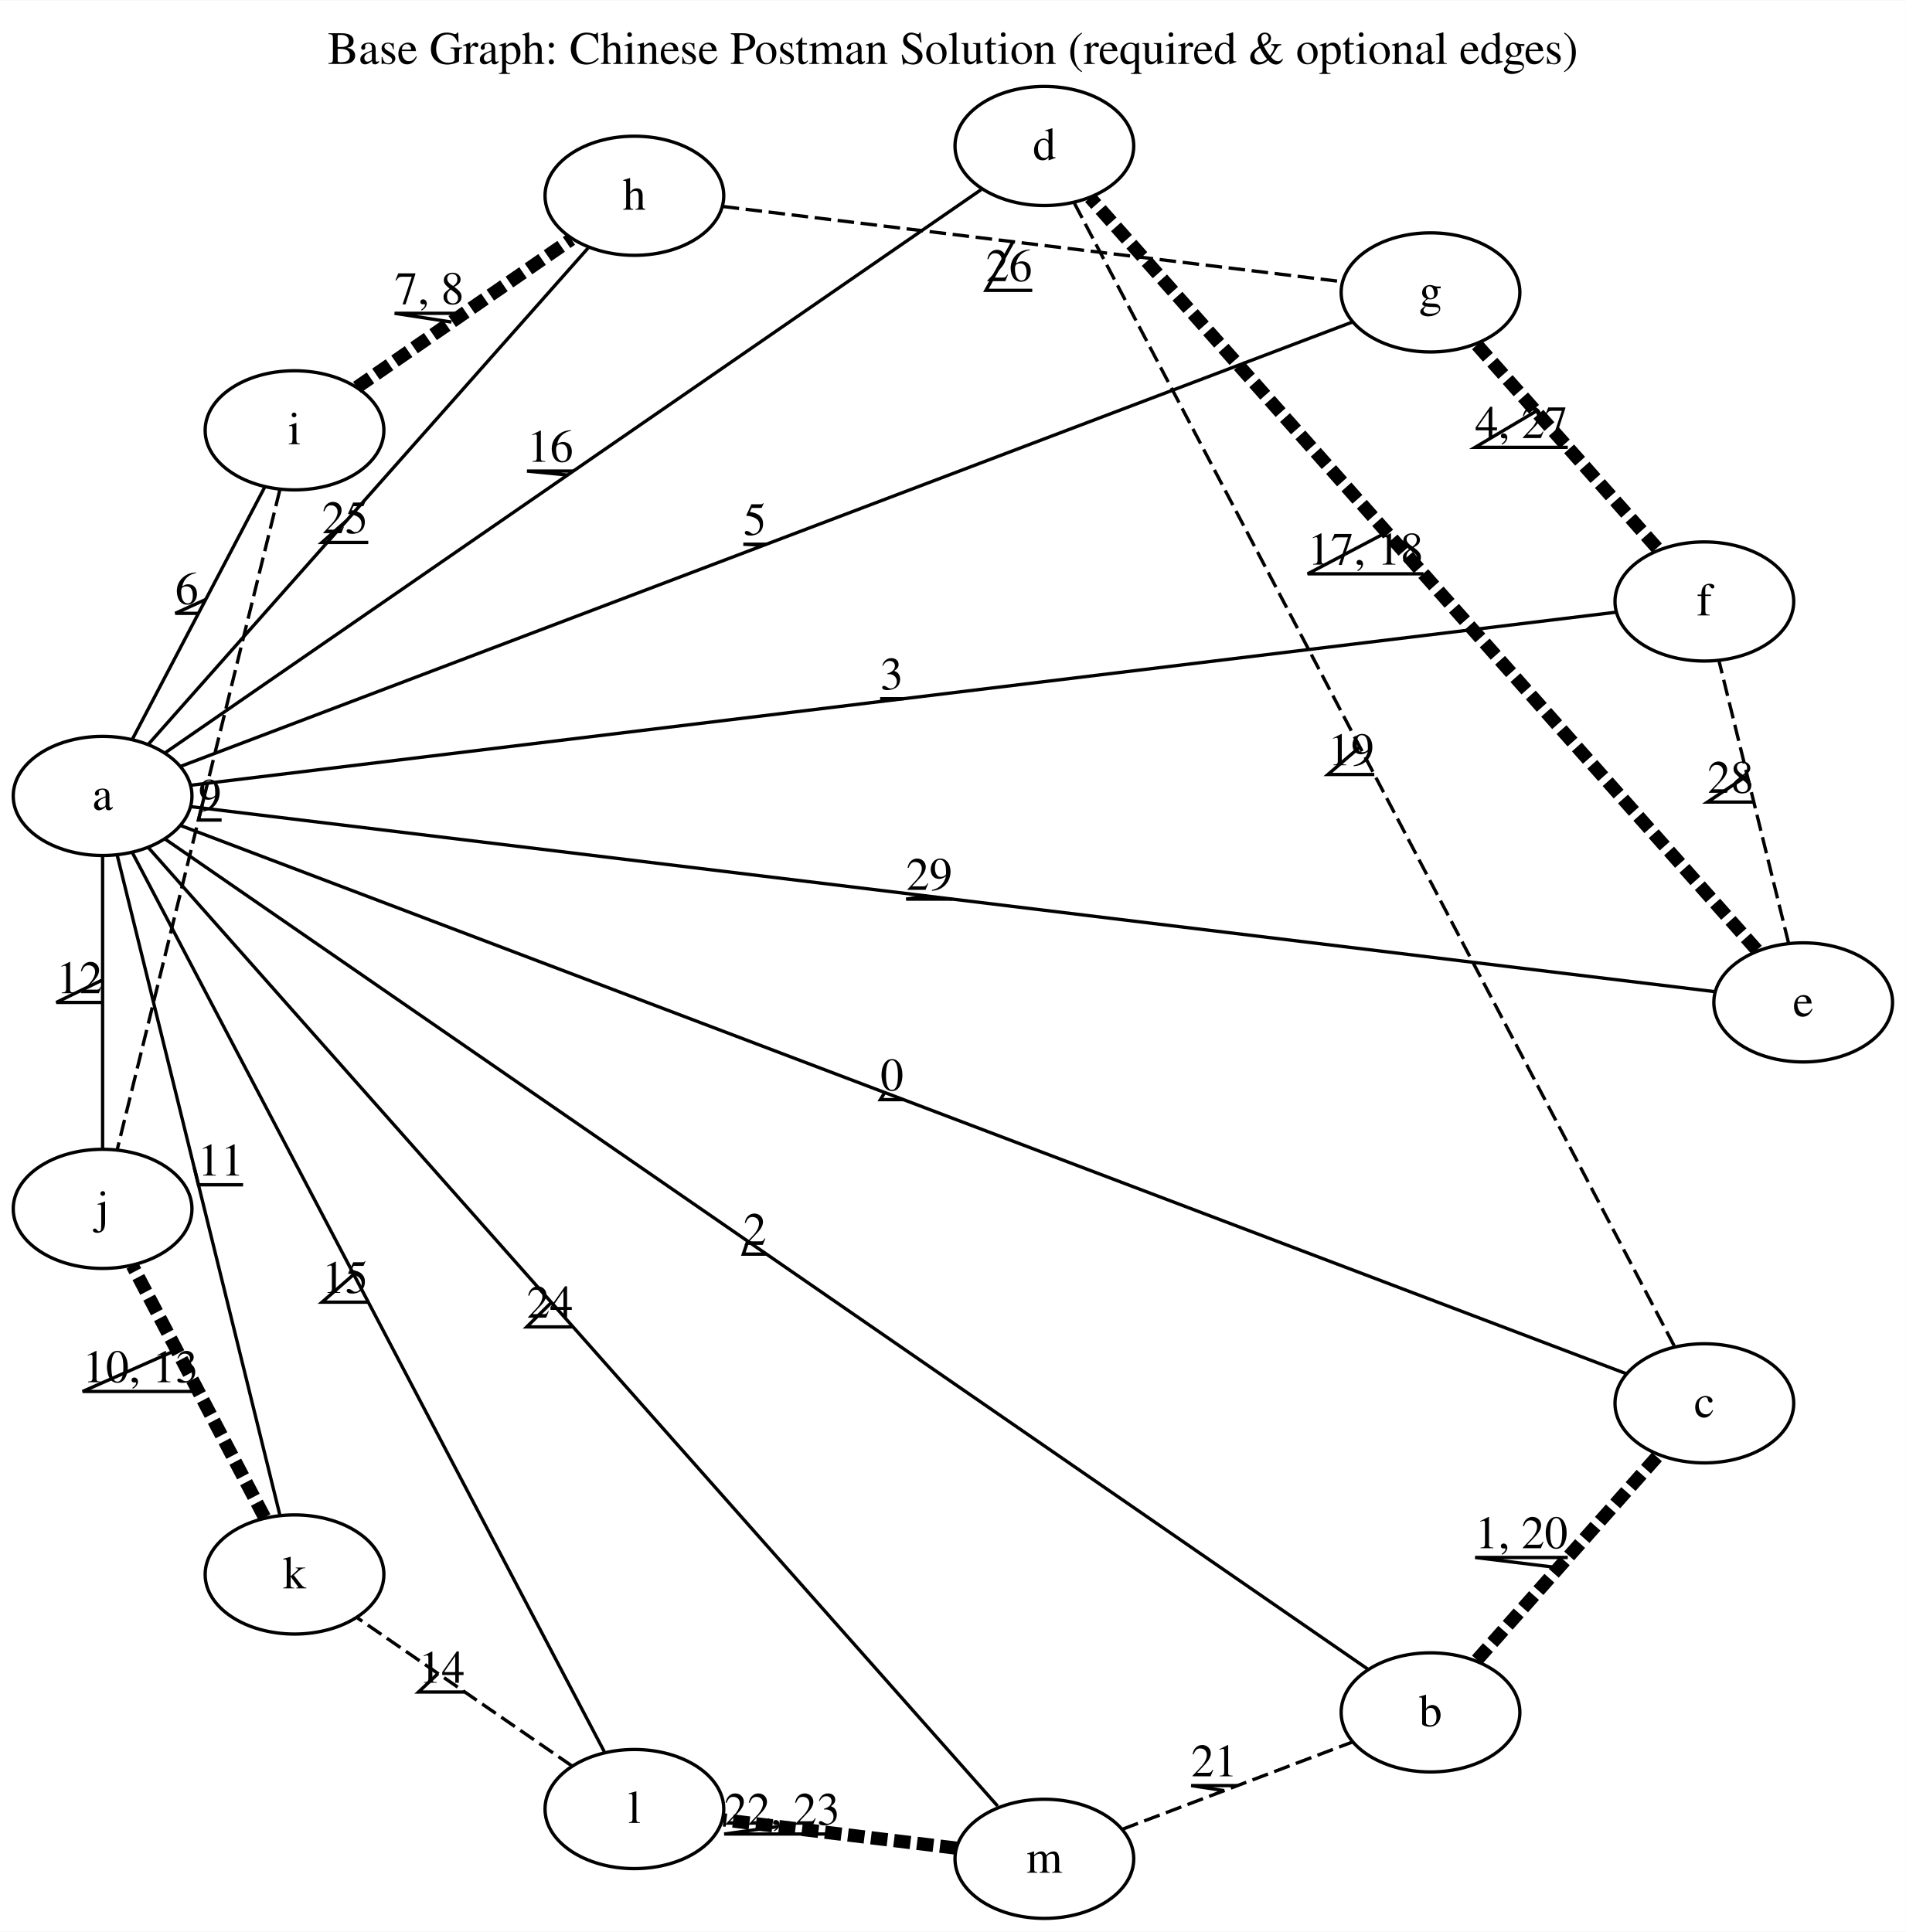
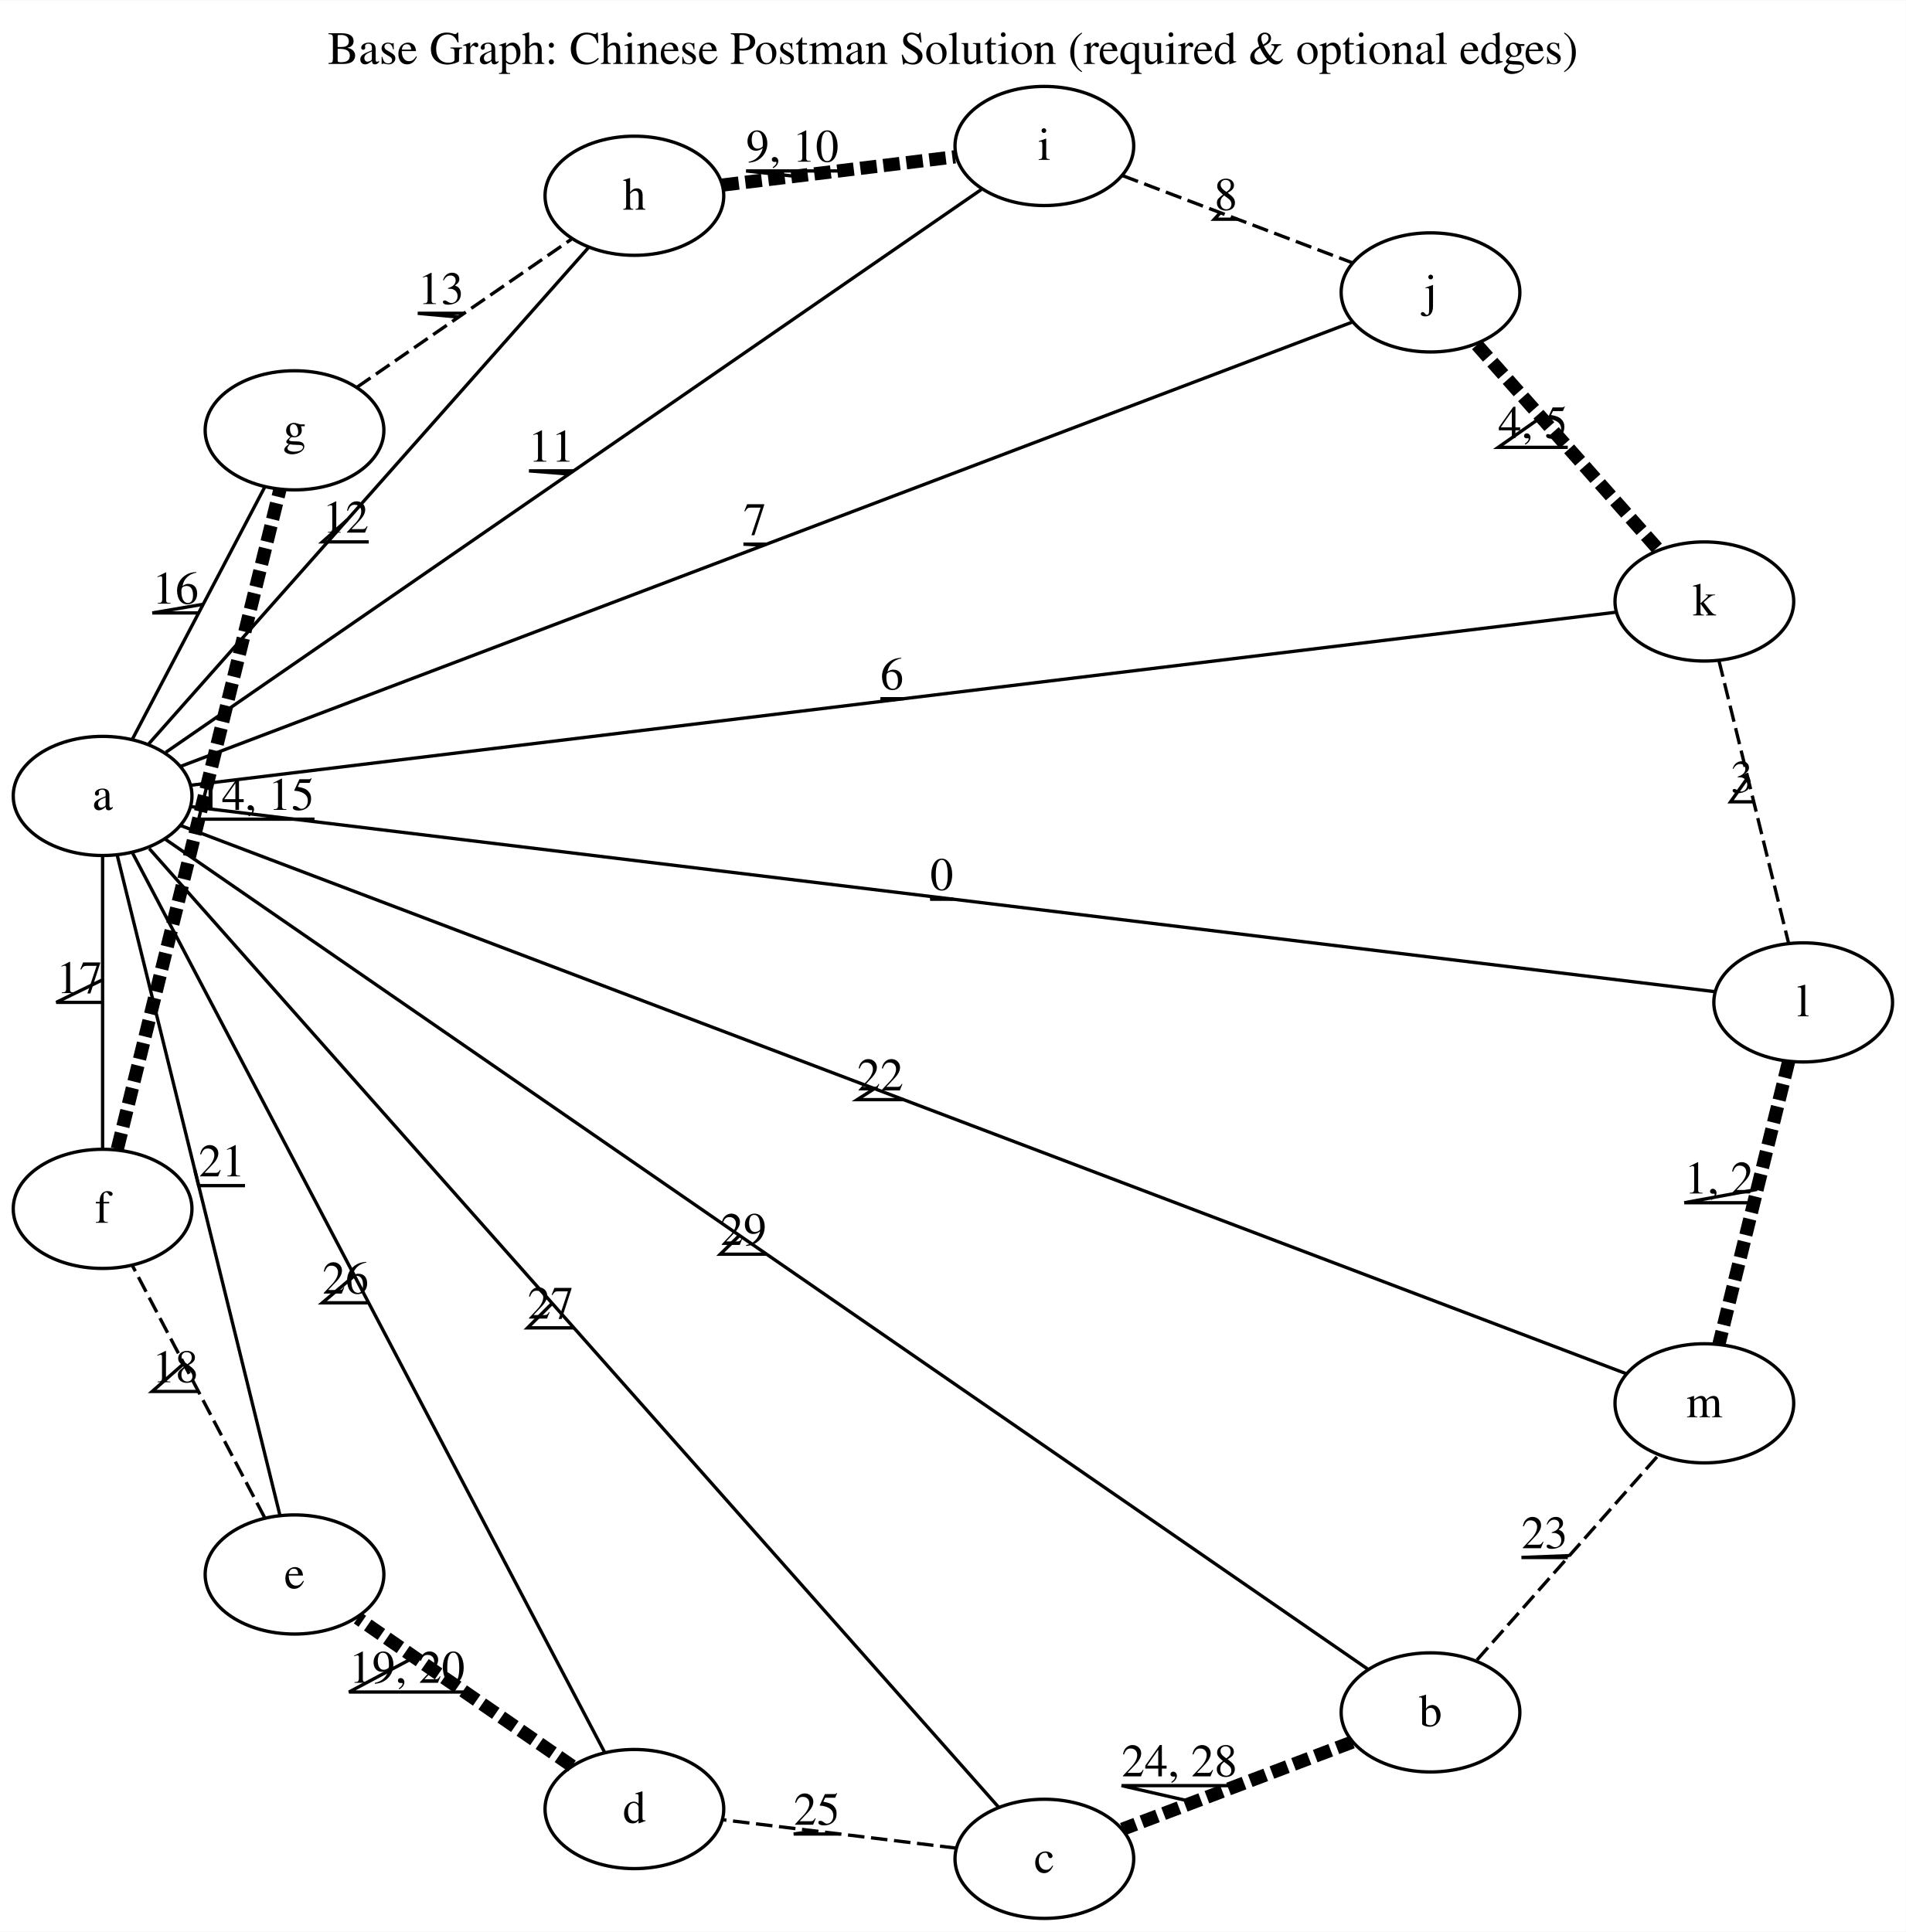
<svg xmlns="http://www.w3.org/2000/svg" width="576pt" height="584pt" viewBox="0.00 0.00 575.82 583.59">
-   <g id="graph0" class="graph" transform="scale(1 1) rotate(0) translate(4 579.59)">
-     <polygon fill="white" stroke="none" points="-4,4 -4,-579.59 571.816,-579.59 571.816,4 -4,4" />
-     <text text-anchor="middle" x="283.908" y="-560.39" font-family="Times,serif" font-size="14.00">Base Graph: Chinese Postman Solution (required &amp; optional edges)</text>
+   <g id="graph0" class="graph" transform="scale(1 1) rotate(0) translate(4 579.5901)">
+     <polygon fill="#ffffff" stroke="transparent" points="-4,4 -4,-579.59 571.816,-579.59 571.816,4 -4,4" />
+     <text text-anchor="middle" x="283.908" y="-560.39" font-family="Times,serif" font-size="14.00" fill="#000000">Base Graph: Chinese Postman Solution (required &amp; optional edges)</text>
    <g id="node1" class="node">
-       <ellipse fill="none" stroke="black" cx="540.816" cy="-276.795" rx="27" ry="18" />
-       <text text-anchor="middle" x="540.816" y="-272.595" font-family="Times,serif" font-size="14.00">e</text>
+       <ellipse fill="none" stroke="#000000" cx="27" cy="-339.184" rx="27" ry="18" />
+       <text text-anchor="middle" x="27" y="-334.984" font-family="Times,serif" font-size="14.00" fill="#000000">a</text>
+     </g>
+     <g id="node2" class="node">
+       <ellipse fill="none" stroke="#000000" cx="428.212" cy="-62.247" rx="27" ry="18" />
+       <text text-anchor="middle" x="428.212" y="-58.047" font-family="Times,serif" font-size="14.00" fill="#000000">b</text>
+     </g>
+     <g id="0" class="edge">
+       <path fill="none" stroke="#000000" d="M45.813,-326.198C113.205,-279.68 342.113,-121.677 409.44,-75.204" />
+       <text text-anchor="middle" x="220.627" y="-203.501" font-family="Times,serif" font-size="14.00" fill="#000000">29</text>
+       <polyline fill="none" stroke="#000000" points="227.627,-200.701 213.627,-200.701 219.407,-206.374 " />
+     </g>
+     <g id="node3" class="node">
+       <ellipse fill="none" stroke="#000000" cx="311.544" cy="-18" rx="27" ry="18" />
+       <text text-anchor="middle" x="311.544" y="-13.8" font-family="Times,serif" font-size="14.00" fill="#000000">c</text>
+     </g>
+     <g id="1" class="edge">
+       <path fill="none" stroke="#000000" d="M41.111,-323.256C89.667,-268.448 249.512,-88.019 297.684,-33.645" />
+       <text text-anchor="middle" x="162.397" y="-181.25" font-family="Times,serif" font-size="14.00" fill="#000000">27</text>
+       <polyline fill="none" stroke="#000000" points="169.397,-178.451 155.397,-178.451 162.833,-185.859 " />
+     </g>
+     <g id="node4" class="node">
+       <ellipse fill="none" stroke="#000000" cx="187.676" cy="-33.04" rx="27" ry="18" />
+       <text text-anchor="middle" x="187.676" y="-28.84" font-family="Times,serif" font-size="14.00" fill="#000000">d</text>
+     </g>
+     <g id="2" class="edge">
+       <path fill="none" stroke="#000000" d="M36.099,-321.847C64.38,-267.962 150.533,-103.811 178.677,-50.187" />
+       <text text-anchor="middle" x="100.388" y="-188.817" font-family="Times,serif" font-size="14.00" fill="#000000">26</text>
+       <polyline fill="none" stroke="#000000" points="107.388,-186.017 93.388,-186.017 103.085,-194.215 " />
+     </g>
+     <g id="node5" class="node">
+       <ellipse fill="none" stroke="#000000" cx="84.987" cy="-103.922" rx="27" ry="18" />
+       <text text-anchor="middle" x="84.987" y="-99.722" font-family="Times,serif" font-size="14.00" fill="#000000">e</text>
+     </g>
+     <g id="3" class="edge">
+       <path fill="none" stroke="#000000" d="M31.454,-321.114C42.274,-277.214 69.844,-165.361 80.597,-121.731" />
+       <text text-anchor="middle" x="63.026" y="-224.222" font-family="Times,serif" font-size="14.00" fill="#000000">21</text>
+       <polyline fill="none" stroke="#000000" points="70.025,-221.422 56.026,-221.422 54.815,-226.335 " />
+     </g>
+     <g id="node6" class="node">
+       <ellipse fill="none" stroke="#000000" cx="27" cy="-214.406" rx="27" ry="18" />
+       <text text-anchor="middle" x="27" y="-210.206" font-family="Times,serif" font-size="14.00" fill="#000000">f</text>
+     </g>
+     <g id="4" class="edge">
+       <path fill="none" stroke="#000000" d="M27,-321.04C27,-297.383 27,-256.24 27,-232.572" />
+       <text text-anchor="middle" x="20" y="-279.606" font-family="Times,serif" font-size="14.00" fill="#000000">17</text>
+       <polyline fill="none" stroke="#000000" points="27,-276.806 13,-276.806 27,-283.633 " />
+     </g>
+     <g id="node7" class="node">
+       <ellipse fill="none" stroke="#000000" cx="84.987" cy="-449.668" rx="27" ry="18" />
+       <text text-anchor="middle" x="84.987" y="-445.468" font-family="Times,serif" font-size="14.00" fill="#000000">g</text>
+     </g>
+     <g id="5" class="edge">
+       <path fill="none" stroke="#000000" d="M36.06,-356.447C46.954,-377.203 65.125,-411.824 75.99,-432.526" />
+       <text text-anchor="middle" x="49.025" y="-397.287" font-family="Times,serif" font-size="14.00" fill="#000000">16</text>
+       <polyline fill="none" stroke="#000000" points="56.025,-394.487 42.025,-394.487 57.397,-397.101 " />
    </g>
    <g id="node8" class="node">
-       <ellipse fill="none" stroke="black" cx="311.544" cy="-535.59" rx="27" ry="18" />
-       <text text-anchor="middle" x="311.544" y="-531.39" font-family="Times,serif" font-size="14.00">d</text>
+       <ellipse fill="none" stroke="#000000" cx="187.676" cy="-520.55" rx="27" ry="18" />
+       <text text-anchor="middle" x="187.676" y="-516.35" font-family="Times,serif" font-size="14.00" fill="#000000">h</text>
    </g>
-     <g id="0" class="edge">
-       <path fill="none" stroke="black" stroke-width="4" stroke-dasharray="5,2" d="M526.819,-292.594C485.791,-338.906 366.151,-473.952 325.358,-519.998" />
-       <text text-anchor="middle" x="408.588" y="-409.096" font-family="Times,serif" font-size="14.00">17, 18</text>
-       <polyline fill="none" stroke="black" points="426.088,-406.296 391.088,-406.296 414.963,-418.854 " />
+     <g id="6" class="edge">
+       <path fill="none" stroke="#000000" d="M40.978,-354.961C71.442,-389.348 143.515,-470.702 173.845,-504.938" />
+       <text text-anchor="middle" x="100.412" y="-418.75" font-family="Times,serif" font-size="14.00" fill="#000000">12</text>
+       <polyline fill="none" stroke="#000000" points="107.412,-415.95 93.412,-415.95 100.864,-422.558 " />
+     </g>
+     <g id="node9" class="node">
+       <ellipse fill="none" stroke="#000000" cx="311.544" cy="-535.59" rx="27" ry="18" />
+       <text text-anchor="middle" x="311.544" y="-531.39" font-family="Times,serif" font-size="14.00" fill="#000000">i</text>
+     </g>
+     <g id="7" class="edge">
+       <path fill="none" stroke="#000000" d="M46.112,-352.375C97.948,-388.155 240.777,-486.743 292.515,-522.456" />
+       <text text-anchor="middle" x="162.57" y="-440.216" font-family="Times,serif" font-size="14.00" fill="#000000">11</text>
+       <polyline fill="none" stroke="#000000" points="169.314,-437.416 155.826,-437.416 167.925,-436.457 " />
+     </g>
+     <g id="node10" class="node">
+       <ellipse fill="none" stroke="#000000" cx="428.212" cy="-491.344" rx="27" ry="18" />
+       <text text-anchor="middle" x="428.212" y="-487.144" font-family="Times,serif" font-size="14.00" fill="#000000">j</text>
+     </g>
+     <g id="8" class="edge">
+       <path fill="none" stroke="#000000" d="M50.6,-348.134C121.737,-375.112 333.545,-455.441 404.642,-482.404" />
+       <text text-anchor="middle" x="224.121" y="-418.069" font-family="Times,serif" font-size="14.00" fill="#000000">7</text>
+       <polyline fill="none" stroke="#000000" points="227.621,-415.269 220.621,-415.269 226.807,-414.96 " />
    </g>
    <g id="node11" class="node">
-       <ellipse fill="none" stroke="black" cx="510.955" cy="-397.946" rx="27" ry="18" />
-       <text text-anchor="middle" x="510.955" y="-393.746" font-family="Times,serif" font-size="14.00">f</text>
+       <ellipse fill="none" stroke="#000000" cx="510.955" cy="-397.946" rx="27" ry="18" />
+       <text text-anchor="middle" x="510.955" y="-393.746" font-family="Times,serif" font-size="14.00" fill="#000000">k</text>
    </g>
-     <g id="1" class="edge">
-       <path fill="none" stroke="black" stroke-dasharray="5,2" d="M536.41,-294.671C530.764,-317.577 521.034,-357.056 515.379,-379.997" />
-       <text text-anchor="middle" x="518.895" y="-340.134" font-family="Times,serif" font-size="14.00">28</text>
-       <polyline fill="none" stroke="black" points="525.895,-337.334 511.895,-337.334 523.92,-345.344 " />
+     <g id="9" class="edge">
+       <path fill="none" stroke="#000000" d="M53.709,-342.427C138.321,-352.7 399.831,-384.454 484.329,-394.713" />
+       <text text-anchor="middle" x="265.519" y="-371.37" font-family="Times,serif" font-size="14.00" fill="#000000">6</text>
+       <polyline fill="none" stroke="#000000" points="269.019,-368.57 262.019,-368.57 266.527,-368.267 " />
    </g>
    <g id="node12" class="node">
-       <ellipse fill="none" stroke="black" cx="27" cy="-339.184" rx="27" ry="18" />
-       <text text-anchor="middle" x="27" y="-334.984" font-family="Times,serif" font-size="14.00">a</text>
+       <ellipse fill="none" stroke="#000000" cx="540.816" cy="-276.795" rx="27" ry="18" />
+       <text text-anchor="middle" x="540.816" y="-272.595" font-family="Times,serif" font-size="14.00" fill="#000000">l</text>
    </g>
-     <g id="2" class="edge">
-       <path fill="none" stroke="black" d="M513.915,-280.061C425.125,-290.842 142.035,-325.216 53.635,-335.95" />
-       <text text-anchor="middle" x="276.775" y="-310.805" font-family="Times,serif" font-size="14.00">29</text>
-       <polyline fill="none" stroke="black" points="283.775,-308.005 269.775,-308.005 276.007,-308.949 " />
+     <g id="10" class="edge">
+       <path fill="none" stroke="#000000" d="M53.902,-335.917C142.691,-325.136 425.781,-290.763 514.181,-280.029" />
+       <text text-anchor="middle" x="280.541" y="-310.773" font-family="Times,serif" font-size="14.00" fill="#000000">0</text>
+       <polyline fill="none" stroke="#000000" points="284.041,-307.973 277.041,-307.973 279.56,-308.517 " />
    </g>
-     <g id="node2" class="node">
-       <ellipse fill="none" stroke="black" cx="311.544" cy="-18" rx="27" ry="18" />
-       <text text-anchor="middle" x="311.544" y="-13.8" font-family="Times,serif" font-size="14.00">m</text>
-     </g>
-     <g id="node3" class="node">
-       <ellipse fill="none" stroke="black" cx="187.676" cy="-33.04" rx="27" ry="18" />
-       <text text-anchor="middle" x="187.676" y="-28.84" font-family="Times,serif" font-size="14.00">l</text>
-     </g>
-     <g id="4" class="edge">
-       <path fill="none" stroke="black" stroke-width="4" stroke-dasharray="5,2" d="M284.971,-21.227C264.214,-23.747 235.487,-27.235 214.633,-29.767" />
-       <text text-anchor="middle" x="232.302" y="-28.297" font-family="Times,serif" font-size="14.00">22, 23</text>
-       <polyline fill="none" stroke="black" points="249.802,-25.497 214.802,-25.497 231.223,-27.753 " />
-     </g>
-     <g id="node9" class="node">
-       <ellipse fill="none" stroke="black" cx="428.213" cy="-62.247" rx="27" ry="18" />
-       <text text-anchor="middle" x="428.213" y="-58.047" font-family="Times,serif" font-size="14.00">b</text>
-     </g>
-     <g id="5" class="edge">
-       <path fill="none" stroke="black" stroke-dasharray="5,2" d="M335.154,-26.954C355.395,-34.63 384.407,-45.633 404.638,-53.306" />
-       <text text-anchor="middle" x="362.896" y="-42.93" font-family="Times,serif" font-size="14.00">21</text>
-       <polyline fill="none" stroke="black" points="369.896,-40.13 355.896,-40.13 365.863,-38.6 " />
-     </g>
-     <g id="3" class="edge">
-       <path fill="none" stroke="black" d="M297.433,-33.928C248.877,-88.736 89.032,-269.164 40.86,-323.539" />
-       <text text-anchor="middle" x="162.147" y="-181.533" font-family="Times,serif" font-size="14.00">24</text>
-       <polyline fill="none" stroke="black" points="169.147,-178.733 155.147,-178.733 162.6,-186.123 " />
-     </g>
-     <g id="node4" class="node">
-       <ellipse fill="none" stroke="black" cx="84.987" cy="-103.922" rx="27" ry="18" />
-       <text text-anchor="middle" x="84.987" y="-99.722" font-family="Times,serif" font-size="14.00">k</text>
-     </g>
-     <g id="7" class="edge">
-       <path fill="none" stroke="black" stroke-dasharray="5,2" d="M168.842,-46.041C150.429,-58.75 122.541,-78 104.05,-90.763" />
-       <text text-anchor="middle" x="129.446" y="-71.202" font-family="Times,serif" font-size="14.00">14</text>
-       <polyline fill="none" stroke="black" points="136.446,-68.402 122.446,-68.402 128.358,-73.985 " />
-     </g>
-     <g id="6" class="edge">
-       <path fill="none" stroke="black" d="M178.577,-50.377C150.297,-104.262 64.143,-268.413 35.999,-322.037" />
-       <text text-anchor="middle" x="100.288" y="-189.007" font-family="Times,serif" font-size="14.00">15</text>
-       <polyline fill="none" stroke="black" points="107.288,-186.207 93.288,-186.207 102.883,-194.6 " />
-     </g>
-     <g id="node10" class="node">
-       <ellipse fill="none" stroke="black" cx="27" cy="-214.406" rx="27" ry="18" />
-       <text text-anchor="middle" x="27" y="-210.206" font-family="Times,serif" font-size="14.00">j</text>
-     </g>
-     <g id="8" class="edge">
-       <path fill="none" stroke="black" stroke-width="4" stroke-dasharray="5,2" d="M75.926,-121.185C65.033,-141.941 46.862,-176.562 35.997,-197.264" />
-       <text text-anchor="middle" x="38.462" y="-162.025" font-family="Times,serif" font-size="14.00">10, 13</text>
-       <polyline fill="none" stroke="black" points="55.962,-159.225 20.962,-159.225 49.365,-171.793 " />
-     </g>
-     <g id="9" class="edge">
-       <path fill="none" stroke="black" d="M80.533,-121.992C69.713,-165.891 42.143,-277.745 31.39,-321.374" />
-       <text text-anchor="middle" x="62.705" y="-224.483" font-family="Times,serif" font-size="14.00">11</text>
-       <polyline fill="none" stroke="black" points="69.449,-221.683 55.961,-221.683 54.701,-226.798 " />
-     </g>
-     <g id="node5" class="node">
-       <ellipse fill="none" stroke="black" cx="84.987" cy="-449.668" rx="27" ry="18" />
-       <text text-anchor="middle" x="84.987" y="-445.468" font-family="Times,serif" font-size="14.00">i</text>
-     </g>
-     <g id="node6" class="node">
-       <ellipse fill="none" stroke="black" cx="187.676" cy="-520.55" rx="27" ry="18" />
-       <text text-anchor="middle" x="187.676" y="-516.35" font-family="Times,serif" font-size="14.00">h</text>
+     <g id="node13" class="node">
+       <ellipse fill="none" stroke="#000000" cx="510.955" cy="-155.644" rx="27" ry="18" />
+       <text text-anchor="middle" x="510.955" y="-151.444" font-family="Times,serif" font-size="14.00" fill="#000000">m</text>
    </g>
    <g id="11" class="edge">
-       <path fill="none" stroke="black" stroke-width="4" stroke-dasharray="5,2" d="M103.822,-462.669C122.234,-475.378 150.123,-494.628 168.613,-507.391" />
-       <text text-anchor="middle" x="125.717" y="-487.83" font-family="Times,serif" font-size="14.00">7, 8</text>
-       <polyline fill="none" stroke="black" points="136.217,-485.03 115.217,-485.03 132.39,-482.389 " />
-     </g>
-     <g id="10" class="edge">
-       <path fill="none" stroke="black" stroke-dasharray="5,2" d="M80.533,-431.598C69.713,-387.699 42.143,-275.845 31.39,-232.216" />
-       <text text-anchor="middle" x="59.461" y="-334.707" font-family="Times,serif" font-size="14.00">9</text>
-       <polyline fill="none" stroke="black" points="62.961,-331.907 55.961,-331.907 57.846,-339.552 " />
+       <path fill="none" stroke="#000000" d="M50.67,-330.207C132.841,-299.043 405.23,-195.74 487.331,-164.603" />
+       <text text-anchor="middle" x="262" y="-250.205" font-family="Times,serif" font-size="14.00" fill="#000000">22</text>
+       <polyline fill="none" stroke="#000000" points="269,-247.405 255,-247.405 260.2,-250.743 " />
    </g>
    <g id="12" class="edge">
-       <path fill="none" stroke="black" d="M75.926,-432.405C65.033,-411.649 46.862,-377.028 35.997,-356.326" />
-       <text text-anchor="middle" x="52.462" y="-397.165" font-family="Times,serif" font-size="14.00">6</text>
-       <polyline fill="none" stroke="black" points="55.962,-394.365 48.962,-394.365 58.162,-398.558 " />
-     </g>
-     <g id="node7" class="node">
-       <ellipse fill="none" stroke="black" cx="428.213" cy="-491.343" rx="27" ry="18" />
-       <text text-anchor="middle" x="428.213" y="-487.143" font-family="Times,serif" font-size="14.00">g</text>
+       <path fill="none" stroke="#000000" stroke-width="4" stroke-dasharray="5,2" d="M404.603,-53.293C384.361,-45.616 355.35,-34.613 335.118,-26.941" />
+       <text text-anchor="middle" x="352.361" y="-42.917" font-family="Times,serif" font-size="14.00" fill="#000000">24, 28</text>
+       <polyline fill="none" stroke="#000000" points="369.861,-40.117 334.861,-40.117 356.685,-35.12 " />
    </g>
    <g id="13" class="edge">
-       <path fill="none" stroke="black" stroke-dasharray="5,2" d="M214.337,-517.313C260.573,-511.699 355.114,-500.219 401.433,-494.595" />
-       <text text-anchor="middle" x="300.885" y="-494.754" font-family="Times,serif" font-size="14.00">26</text>
-       <polyline fill="none" stroke="black" points="307.885,-491.954 293.885,-491.954 302.08,-506.659 " />
+       <path fill="none" stroke="#000000" stroke-dasharray="5,2" d="M442.249,-78.09C457.556,-95.369 481.901,-122.848 497.126,-140.034" />
+       <text text-anchor="middle" x="462.688" y="-111.862" font-family="Times,serif" font-size="14.00" fill="#000000">23</text>
+       <polyline fill="none" stroke="#000000" points="469.688,-109.062 455.688,-109.062 470.183,-109.621 " />
    </g>
    <g id="14" class="edge">
-       <path fill="none" stroke="black" d="M173.699,-504.772C143.235,-470.385 71.161,-389.031 40.831,-354.796" />
-       <text text-anchor="middle" x="100.265" y="-418.584" font-family="Times,serif" font-size="14.00">25</text>
-       <polyline fill="none" stroke="black" points="107.265,-415.784 93.265,-415.784 100.617,-422.28 " />
+       <path fill="none" stroke="#000000" stroke-dasharray="5,2" d="M284.971,-21.227C264.214,-23.747 235.487,-27.235 214.633,-29.767" />
+       <text text-anchor="middle" x="242.802" y="-28.297" font-family="Times,serif" font-size="14.00" fill="#000000">25</text>
+       <polyline fill="none" stroke="#000000" points="249.802,-25.497 235.802,-25.497 242.308,-26.407 " />
    </g>
    <g id="15" class="edge">
-       <path fill="none" stroke="black" stroke-width="4" stroke-dasharray="5,2" d="M442.249,-475.5C457.556,-458.221 481.901,-430.742 497.126,-413.556" />
-       <text text-anchor="middle" x="455.687" y="-447.328" font-family="Times,serif" font-size="14.00">4, 27</text>
-       <polyline fill="none" stroke="black" points="469.687,-444.528 441.687,-444.528 460.047,-455.41 " />
+       <path fill="none" stroke="#000000" stroke-width="4" stroke-dasharray="5,2" d="M168.842,-46.041C150.429,-58.75 122.541,-78 104.05,-90.763" />
+       <text text-anchor="middle" x="118.946" y="-71.202" font-family="Times,serif" font-size="14.00" fill="#000000">19, 20</text>
+       <polyline fill="none" stroke="#000000" points="136.446,-68.402 101.446,-68.402 121.201,-78.925 " />
    </g>
    <g id="16" class="edge">
-       <path fill="none" stroke="black" d="M404.613,-482.393C333.476,-455.415 121.668,-375.086 50.57,-348.123" />
-       <text text-anchor="middle" x="224.091" y="-418.058" font-family="Times,serif" font-size="14.00">5</text>
-       <polyline fill="none" stroke="black" points="227.591,-415.258 220.591,-415.258 226.748,-414.938 " />
+       <path fill="none" stroke="#000000" stroke-dasharray="5,2" d="M75.926,-121.185C65.033,-141.941 46.862,-176.562 35.997,-197.264" />
+       <text text-anchor="middle" x="48.962" y="-162.025" font-family="Times,serif" font-size="14.00" fill="#000000">18</text>
+       <polyline fill="none" stroke="#000000" points="55.962,-159.225 41.962,-159.225 51.541,-167.647 " />
+     </g>
+     <g id="17" class="edge">
+       <path fill="none" stroke="#000000" stroke-width="4" stroke-dasharray="5,2" d="M31.454,-232.476C42.274,-276.376 69.844,-388.229 80.597,-431.859" />
+       <text text-anchor="middle" x="73.525" y="-334.968" font-family="Times,serif" font-size="14.00" fill="#000000">14, 15</text>
+       <polyline fill="none" stroke="#000000" points="91.025,-332.168 56.026,-332.168 58.632,-342.742 " />
    </g>
    <g id="18" class="edge">
-       <path fill="none" stroke="black" d="M292.432,-522.398C240.596,-486.618 97.767,-388.031 46.028,-352.318" />
-       <text text-anchor="middle" x="162.23" y="-440.158" font-family="Times,serif" font-size="14.00">16</text>
-       <polyline fill="none" stroke="black" points="169.23,-437.358 155.23,-437.358 167.483,-436.152 " />
+       <path fill="none" stroke="#000000" stroke-dasharray="5,2" d="M103.822,-462.669C122.234,-475.378 150.123,-494.628 168.613,-507.392" />
+       <text text-anchor="middle" x="129.218" y="-487.83" font-family="Times,serif" font-size="14.00" fill="#000000">13</text>
+       <polyline fill="none" stroke="#000000" points="136.218,-485.03 122.218,-485.03 134.559,-483.886 " />
    </g>
-     <g id="node13" class="node">
-       <ellipse fill="none" stroke="black" cx="510.955" cy="-155.644" rx="27" ry="18" />
-       <text text-anchor="middle" x="510.955" y="-151.444" font-family="Times,serif" font-size="14.00">c</text>
-     </g>
-     <g id="17" class="edge">
-       <path fill="none" stroke="black" stroke-dasharray="5,2" d="M320.63,-518.277C353.85,-454.982 468.508,-236.52 501.815,-173.058" />
-       <text text-anchor="middle" x="404.223" y="-348.468" font-family="Times,serif" font-size="14.00">19</text>
-       <polyline fill="none" stroke="black" points="411.223,-345.668 397.223,-345.668 406.858,-353.985 " />
+     <g id="19" class="edge">
+       <path fill="none" stroke="#000000" stroke-width="4" stroke-dasharray="5,2" d="M214.249,-523.776C235.006,-526.297 263.733,-529.785 284.588,-532.317" />
+       <text text-anchor="middle" x="235.418" y="-530.847" font-family="Times,serif" font-size="14.00" fill="#000000">9, 10</text>
+       <polyline fill="none" stroke="#000000" points="249.418,-528.047 221.418,-528.047 236.128,-526.433 " />
    </g>
    <g id="20" class="edge">
-       <path fill="none" stroke="black" d="M409.399,-75.232C342.007,-121.75 113.099,-279.753 45.773,-326.226" />
-       <text text-anchor="middle" x="224.086" y="-203.529" font-family="Times,serif" font-size="14.00">2</text>
-       <polyline fill="none" stroke="black" points="227.586,-200.729 220.586,-200.729 221.92,-204.64 " />
-     </g>
-     <g id="19" class="edge">
-       <path fill="none" stroke="black" stroke-width="4" stroke-dasharray="5,2" d="M442.249,-78.09C457.556,-95.369 481.901,-122.848 497.126,-140.034" />
-       <text text-anchor="middle" x="455.687" y="-111.862" font-family="Times,serif" font-size="14.00">1, 20</text>
-       <polyline fill="none" stroke="black" points="469.687,-109.062 441.687,-109.062 466.935,-105.955 " />
+       <path fill="none" stroke="#000000" stroke-dasharray="5,2" d="M335.154,-526.636C355.395,-518.96 384.407,-507.957 404.638,-500.284" />
+       <text text-anchor="middle" x="366.396" y="-516.26" font-family="Times,serif" font-size="14.00" fill="#000000">8</text>
+       <polyline fill="none" stroke="#000000" points="369.896,-513.46 362.896,-513.46 364.712,-515.426 " />
    </g>
    <g id="21" class="edge">
-       <path fill="none" stroke="black" d="M27,-232.55C27,-256.207 27,-297.35 27,-321.018" />
-       <text text-anchor="middle" x="20" y="-279.584" font-family="Times,serif" font-size="14.00">12</text>
-       <polyline fill="none" stroke="black" points="27,-276.784 13,-276.784 27,-283.603 " />
+       <path fill="none" stroke="#000000" stroke-width="4" stroke-dasharray="5,2" d="M442.249,-475.5C457.556,-458.221 481.901,-430.742 497.126,-413.556" />
+       <text text-anchor="middle" x="459.188" y="-447.328" font-family="Times,serif" font-size="14.00" fill="#000000">4, 5</text>
+       <polyline fill="none" stroke="#000000" points="469.688,-444.528 448.688,-444.528 461.639,-453.613 " />
+     </g>
+     <g id="22" class="edge">
+       <path fill="none" stroke="#000000" stroke-dasharray="5,2" d="M515.361,-380.07C521.007,-357.164 530.738,-317.686 536.392,-294.745" />
+       <text text-anchor="middle" x="522.377" y="-340.207" font-family="Times,serif" font-size="14.00" fill="#000000">3</text>
+       <polyline fill="none" stroke="#000000" points="525.877,-337.407 518.877,-337.407 524.075,-344.717 " />
    </g>
    <g id="23" class="edge">
-       <path fill="none" stroke="black" d="M484.246,-394.703C399.634,-384.43 138.124,-352.676 53.626,-342.417" />
-       <text text-anchor="middle" x="265.436" y="-371.36" font-family="Times,serif" font-size="14.00">3</text>
-       <polyline fill="none" stroke="black" points="268.936,-368.56 261.936,-368.56 266.358,-368.247 " />
-     </g>
-     <g id="22" class="edge">
-       <path fill="none" stroke="black" d="M50.67,-330.207C132.841,-299.043 405.23,-195.74 487.331,-164.603" />
-       <text text-anchor="middle" x="265.5" y="-250.205" font-family="Times,serif" font-size="14.00">0</text>
-       <polyline fill="none" stroke="black" points="269,-247.405 262,-247.405 263.315,-249.561 " />
+       <path fill="none" stroke="#000000" stroke-width="4" stroke-dasharray="5,2" d="M536.41,-258.919C530.764,-236.013 521.034,-196.534 515.379,-173.593" />
+       <text text-anchor="middle" x="515.395" y="-219.056" font-family="Times,serif" font-size="14.00" fill="#000000">1, 2</text>
+       <polyline fill="none" stroke="#000000" points="525.895,-216.256 504.895,-216.256 526.889,-220.288 " />
    </g>
  </g>
</svg>
